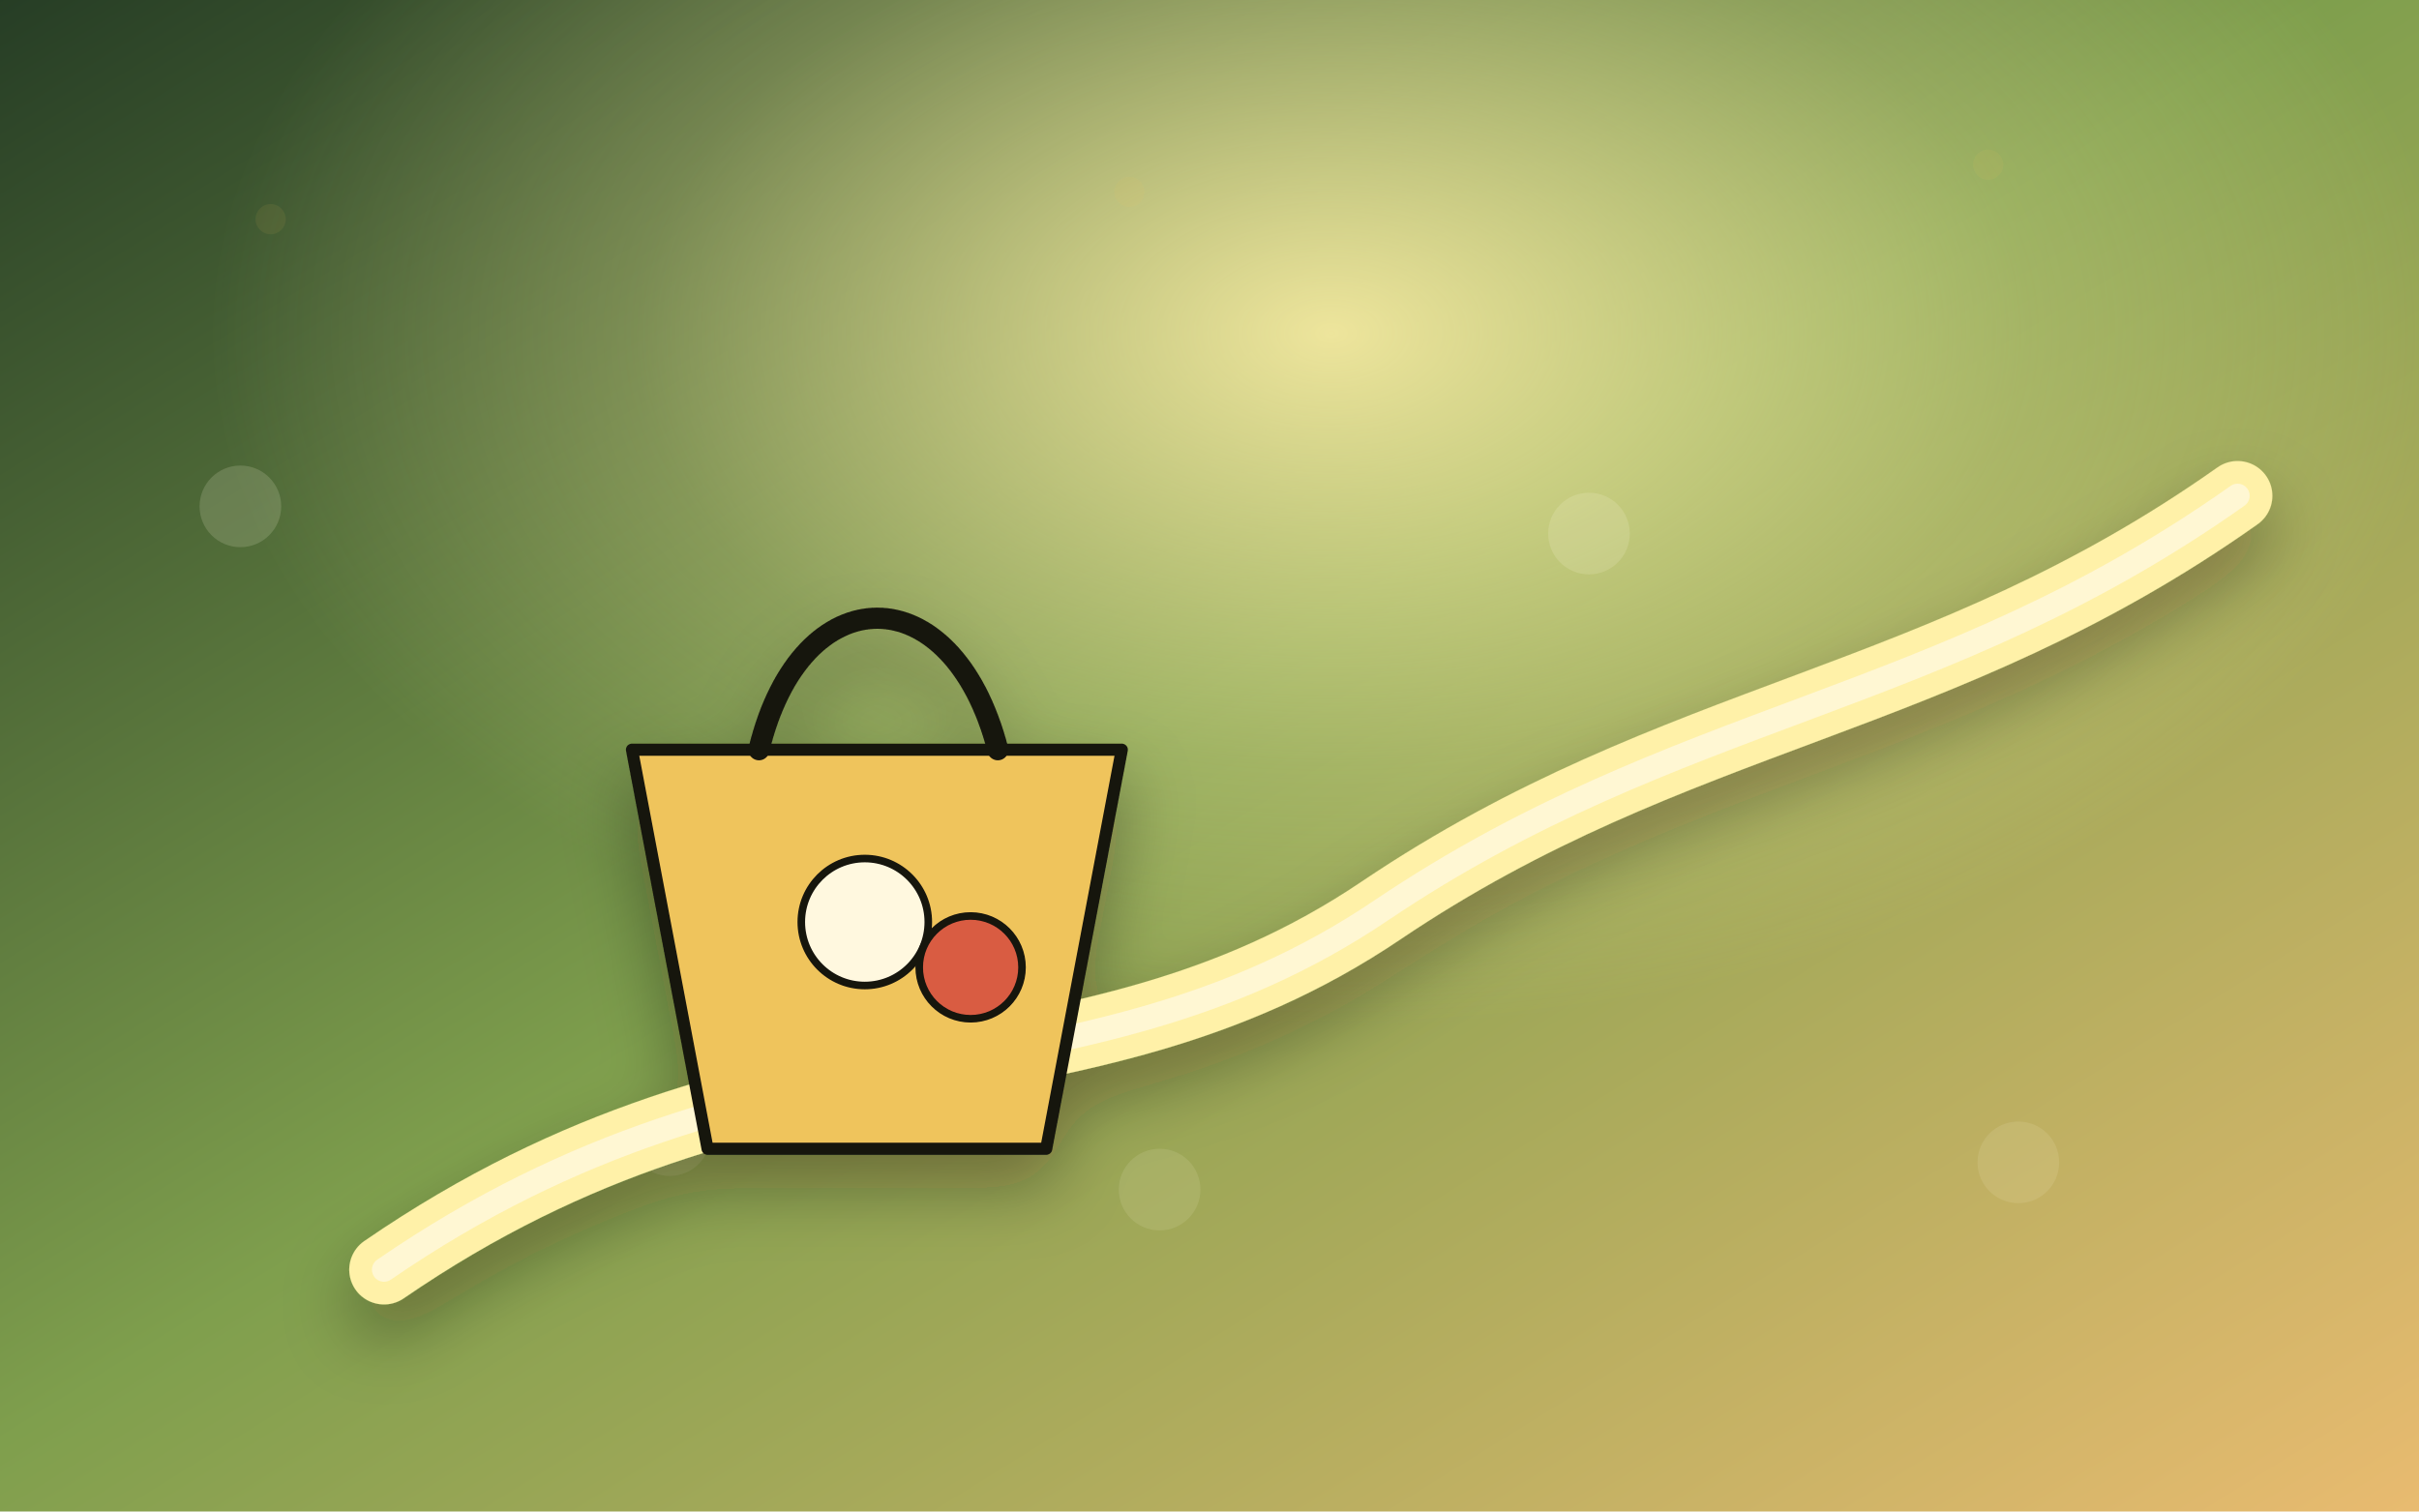
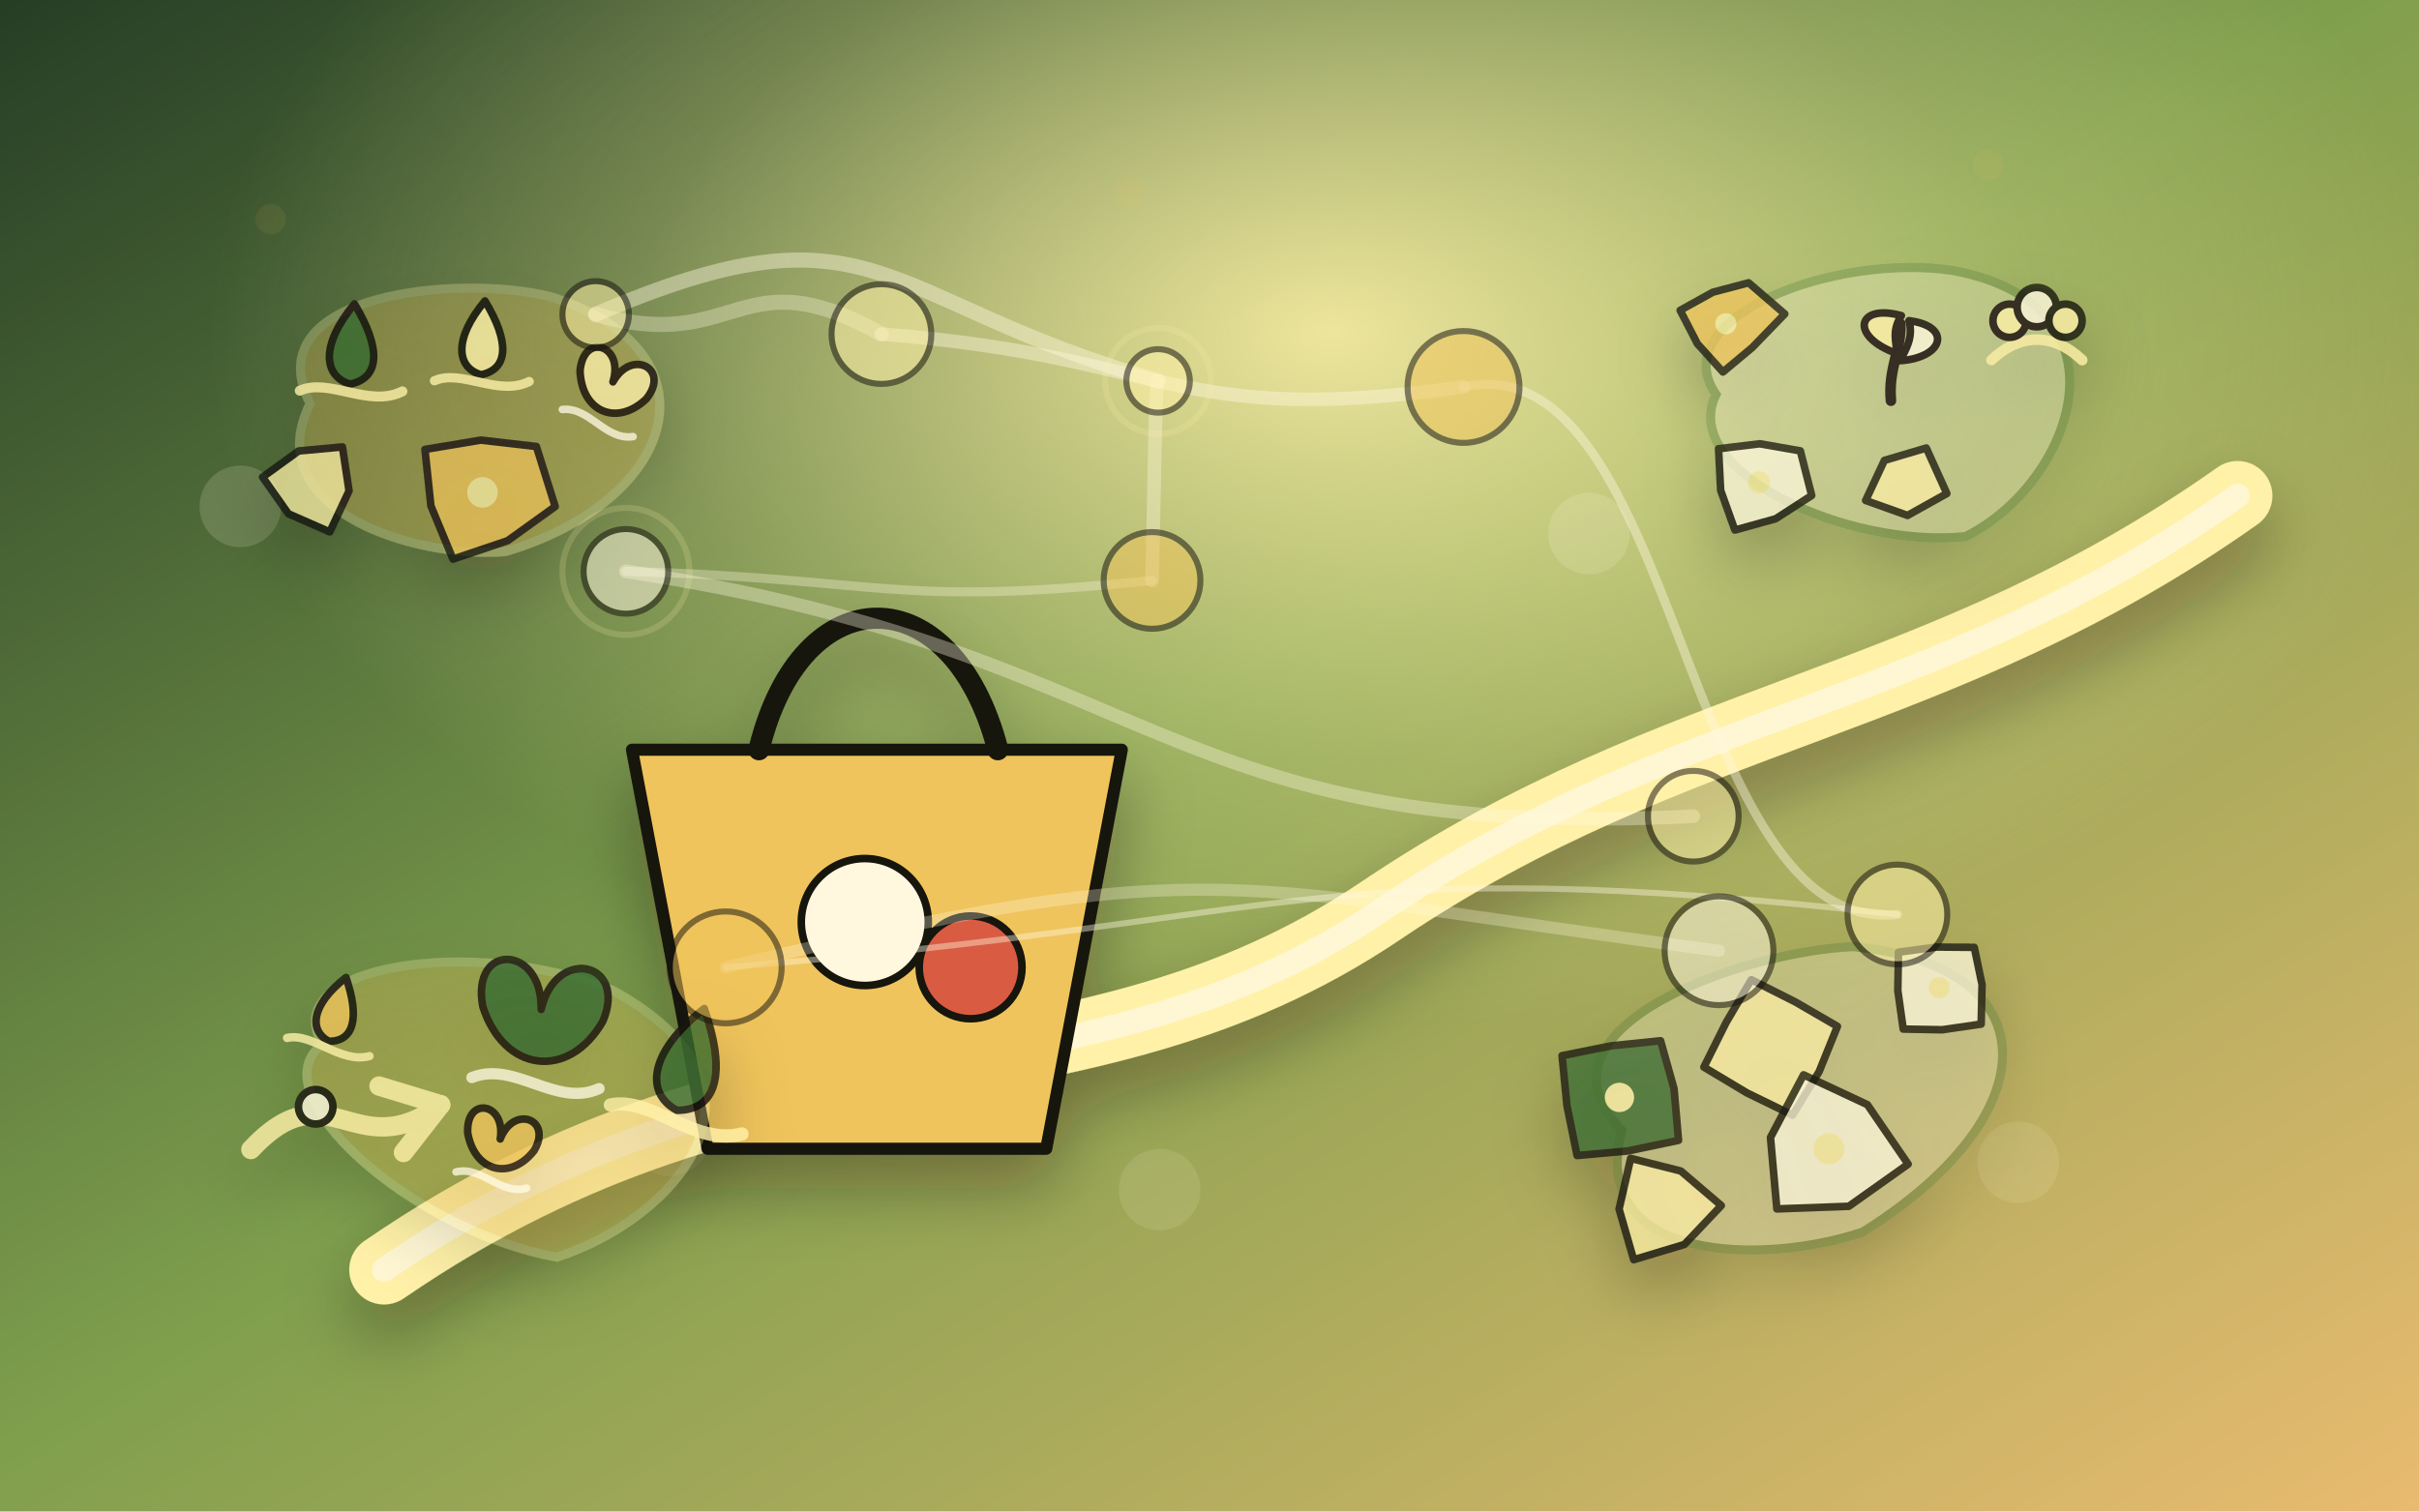
<svg xmlns="http://www.w3.org/2000/svg" width="1600" height="1000" viewBox="0 0 1600 1000" role="img" aria-labelledby="title desc">
  <defs>
    <linearGradient id="posterBg" x1="0" y1="0" x2="1" y2="1">
      <stop offset="0%" stop-color="#263d25" />
      <stop offset="48%" stop-color="#7f9f4d" />
      <stop offset="100%" stop-color="#e9bb70" />
    </linearGradient>
    <radialGradient id="warmGlow" cx="55%" cy="22%" r="46%">
      <stop offset="0%" stop-color="#fff1a8" stop-opacity=".88" />
      <stop offset="62%" stop-color="#fff1a8" stop-opacity=".24" />
      <stop offset="100%" stop-color="#fff1a8" stop-opacity="0" />
    </radialGradient>
    <filter id="posterShadow" x="-20%" y="-20%" width="140%" height="150%">
      <feDropShadow dx="0" dy="22" stdDeviation="22" flood-color="#140d08" flood-opacity=".32" />
    </filter>
    <filter id="hardInk" x="-20%" y="-20%" width="140%" height="150%">
      <feDropShadow dx="6" dy="8" stdDeviation="0" flood-color="#12100c" flood-opacity=".34" />
    </filter>
    <style>
      .ink { stroke: #16120d; stroke-width: 8; stroke-linecap: round; stroke-linejoin: round; }
      .thin { stroke: #16120d; stroke-width: 5; stroke-linecap: round; stroke-linejoin: round; }
    </style>
  </defs>
  <rect width="1600" height="1000" fill="url(#posterBg)" />
  <rect width="1600" height="1000" fill="url(#warmGlow)" />
  <circle cx="1315" cy="109" r="10" fill="#efc45b" opacity="0.08" />
  <circle cx="443" cy="751" r="27" fill="#fff8df" opacity="0.11" />
  <circle cx="1031" cy="543" r="10" fill="#efc45b" opacity="0.13" />
  <circle cx="159" cy="335" r="27" fill="#fff8df" opacity="0.16" />
  <circle cx="747" cy="127" r="10" fill="#efc45b" opacity="0.08" />
  <circle cx="1335" cy="769" r="27" fill="#fff8df" opacity="0.11" />
  <circle cx="463" cy="561" r="10" fill="#efc45b" opacity="0.13" />
  <circle cx="1051" cy="353" r="27" fill="#fff8df" opacity="0.16" />
  <circle cx="179" cy="145" r="10" fill="#efc45b" opacity="0.08" />
  <circle cx="767" cy="787" r="27" fill="#fff8df" opacity="0.11" />
  <g filter="url(#posterShadow)">
    <g id="poster-growth-market-river">
      <path d="M254 840 C510 664 710 740 914 602 C1110 470 1282 468 1480 328" fill="none" stroke="#fff1a8" stroke-width="46" stroke-linecap="round" />
      <path d="M254 840 C510 664 710 740 914 602 C1110 470 1282 468 1480 328" fill="none" stroke="#fff8df" stroke-width="16" stroke-linecap="round" opacity=".78" />
      <path d="M418 496 L742 496 L692 760 L468 760Z" fill="#efc45b" class="ink" />
      <path d="M502 496 C530 380 630 380 660 496" fill="none" stroke="#16120d" stroke-width="14" stroke-linecap="round" />
      <circle cx="572" cy="610" r="42" fill="#fff8df" class="thin" />
      <circle cx="642" cy="640" r="34" fill="#d95b42" class="thin" />
    </g>
  </g>
+   <g id="semantic-layer-icons" filter="url(#posterShadow)">
+     <g transform="rotate(3.0 319.0 273.0)" opacity=".92">
+       <path d="M205.0 273.0 C164.0 202.0 299.0 182.0 360.0 194.0 C474.0 223.0 454.0 323.0 339.0 364.0 C278.0 372.0 174.0 344.0 205.0 273.0Z" fill="#efc45b" opacity=".28" stroke="#fff1a8" stroke-width="6" />
+       <g opacity=".86">
+         <path d="M230.8 205.6 C209.4 234.2 213.0 254.6 230.8 258.7 C250.2 253.6 250.2 234.2 230.8 205.6Z" fill="#386b32" class="thin" />
+         <path d="M197.7 264.8 C216.5 255.1 244.1 274.0 265.5 261.7" fill="none" stroke="#fff1a8" stroke-width="6.6" stroke-linecap="round" />
+       </g>
+       <g opacity=".86">
+         <path d="M316.9 199.1 C297.2 225.4 300.4 244.2 316.9 248.0 C334.8 243.3 334.8 225.4 316.9 199.1Z" fill="#fff1a8" class="thin" />
+         <path d="M286.3 253.6 C303.7 244.7 329.1 262.1 348.9 250.8" fill="none" stroke="#fff1a8" stroke-width="6.1" stroke-linecap="round" />
+       </g>
+       <g transform="rotate(20 403.0 254.2)" opacity=".84">
+         <path d="M379.2 249.8 C371.3 225.2 399.5 222.6 402.1 248.1 C404.8 222.6 433.8 225.2 426.8 249.8 C416.2 274.5 390.7 274.5 379.2 249.8Z" fill="#fff1a8" class="thin" />
+         <path d="M378.4 278.0 C394.2 269.2 412.7 285.9 428.5 276.2" fill="none" stroke="#fff8df" stroke-width="5.0" stroke-linecap="round" />
+       </g>
+       <g opacity=".78">
+         <polygon points="233.7,329.3 222.4,357.1 194.4,346.5 176.1,323.2 199.0,304.7 227.8,300.5" fill="#fff1a8" class="thin" />
+         <circle cx="208.8" cy="326.7" r="6.9" fill="#fff1a8" />
+       </g>
+       <g opacity=".78">
+         <polygon points="370.4,332.5 340.2,356.7 304.7,370.8 288.3,336.4 282.4,299.3 319.0,291.2 355.9,293.5" fill="#efc45b" class="thin" />
+         <circle cx="321.9" cy="325.7" r="10.1" fill="#fff1a8" />
+       </g>
+     </g>
+     <g transform="rotate(0.0 1257.0 261.0)" opacity=".92">
+       <path d="M1135.0 261.0 C1100.0 210.0 1214.0 167.0 1292.0 179.0 C1414.0 202.0 1371.0 320.0 1300.0 355.0 C1222.0 363.0 1110.0 312.0 1135.0 261.0Z" fill="#fff8df" opacity=".28" stroke="#386b32" stroke-width="6" />
+       <g opacity=".78">
+         <polygon points="1159.0,229.9 1139.6,246.1 1122.7,227.4 1111.3,205.3 1133.0,193.3 1156.6,187.1 1180.5,207.7" fill="#efc45b" class="thin" />
+         <circle cx="1141.5" cy="214.2" r="7.0" fill="#fff1a8" />
+       </g>
+       <g transform="rotate(7 1253.9 239.2)" opacity=".86">
+         <path d="M1253.9 265.3 C1249.4 244.6 1256.6 231.1 1253.9 214.0" fill="none" stroke="#16120d" stroke-width="7.0" stroke-linecap="round" />
+         <path d="M1253.9 233.8 C1221.5 226.6 1223.3 204.1 1253.9 208.6 C1248.5 219.4 1253.0 226.6 1253.9 233.8Z" fill="#fff1a8" class="thin" />
+         <path d="M1256.6 238.3 C1285.4 232.9 1288.1 211.3 1259.3 211.3 C1263.8 222.1 1259.3 231.1 1256.6 238.3Z" fill="#fff8df" class="thin" />
+       </g>
+       <g opacity=".86">
+         <path d="M1317.2 238.2 C1336.2 220.2 1358.2 220.2 1377.2 238.2" fill="none" stroke="#fff1a8" stroke-width="7.0" stroke-linecap="round" />
+         <circle cx="1329.2" cy="212.2" r="11.0" fill="#fff1a8" class="thin" />
+         <circle cx="1347.2" cy="203.2" r="13.0" fill="#fff8df" class="thin" />
+         <circle cx="1366.2" cy="212.2" r="11.0" fill="#fff1a8" class="thin" />
+       </g>
+       <g opacity=".78">
+         <polygon points="1198.3,327.8 1174.5,343.2 1147.5,350.7 1138.1,324.4 1136.7,296.9 1164.0,293.6 1190.8,298.3" fill="#fff8df" class="thin" />
+         <circle cx="1163.5" cy="319.1" r="7.3" fill="#fff1a8" />
+       </g>
+       <g opacity=".78">
+         <polygon points="1287.7,326.5 1261.7,341.0 1234.0,331.1 1246.4,304.6 1274.1,296.4" fill="#fff1a8" class="thin" />
+         <circle cx="1259.9" cy="320.1" r="5.9" fill="#fff1a8" />
+       </g>
+     </g>
+     <g transform="rotate(15.0 341.0 725.0)" opacity=".92">
+       <path d="M209.0 725.0 C165.0 683.0 287.0 629.0 385.0 641.0 C517.0 673.0 463.0 777.0 395.0 821.0 C297.0 829.0 175.0 767.0 209.0 725.0Z" fill="#efc45b" opacity=".28" stroke="#fff1a8" stroke-width="6" />
+       <g opacity=".86">
+         <path d="M212.4 678.4 C194.7 701.9 197.7 718.7 212.4 722.1 C228.3 717.9 228.3 701.9 212.4 678.4Z" fill="#efc45b" class="thin" />
+         <path d="M185.1 727.1 C200.6 719.1 223.3 734.7 240.9 724.6" fill="none" stroke="#fff1a8" stroke-width="5.5" stroke-linecap="round" />
+       </g>
+       <g transform="rotate(-8 345.5 675.4)" opacity=".84">
+         <path d="M305.5 668.0 C292.2 626.6 339.6 622.2 344.0 665.1 C348.4 622.2 397.3 626.6 385.4 668.0 C367.7 709.5 324.8 709.5 305.5 668.0Z" fill="#386b32" class="thin" />
+         <path d="M304.0 715.4 C330.7 700.6 361.8 728.7 388.4 712.4" fill="none" stroke="#fff8df" stroke-width="7.4" stroke-linecap="round" />
+       </g>
+       <g opacity=".86">
+         <path d="M446.6 636.9 C418.5 674.4 423.2 701.2 446.6 706.6 C472.1 699.9 472.1 674.4 446.6 636.9Z" fill="#386b32" class="thin" />
+         <path d="M403.1 714.6 C427.8 701.9 464.0 726.7 492.2 710.6" fill="none" stroke="#fff1a8" stroke-width="8.7" stroke-linecap="round" />
+       </g>
+       <g opacity=".86">
+         <path d="M181.1 804.6 C216.6 737.8 250.7 798.9 294.7 743.5" fill="none" stroke="#fff1a8" stroke-width="12.8" stroke-linecap="round" />
+         <path d="M294.7 743.5 L252.1 742.1 M294.7 743.5 L279.1 780.4" fill="none" stroke="#fff1a8" stroke-width="12.8" stroke-linecap="round" />
+         <circle cx="215.2" cy="766.2" r="11.4" fill="#fff8df" class="thin" />
+       </g>
+       <g transform="rotate(0 339.5 761.1)" opacity=".84">
+         <path d="M316.8 756.9 C309.2 733.4 336.1 730.8 338.6 755.2 C341.2 730.8 368.9 733.4 362.2 756.9 C352.1 780.4 327.7 780.4 316.8 756.9Z" fill="#efc45b" class="thin" />
+         <path d="M316.0 783.8 C331.1 775.4 348.7 791.3 363.8 782.1" fill="none" stroke="#fff8df" stroke-width="5.0" stroke-linecap="round" />
+       </g>
+     </g>
+     <g transform="rotate(-12.0 1194.0 722.0)" opacity=".92">
+       <path d="M1070.0 722.0 C1019.0 641.0 1176.0 623.0 1245.0 635.0 C1369.0 674.0 1351.0 770.0 1212.0 821.0 C1143.0 829.0 1029.0 803.0 1070.0 722.0Z" fill="#fff8df" opacity=".28" stroke="#386b32" stroke-width="6" />
+       <g opacity=".78">
+         <polygon points="1109.5,702.3 1105.3,736.3 1071.1,736.2 1037.6,732.2 1037.9,698.5 1041.6,665.5 1074.8,665.9 1107.4,669.4" fill="#386b32" class="thin" />
+         <circle cx="1073.0" cy="700.4" r="9.7" fill="#fff1a8" />
+       </g>
+       <g opacity=".78">
+         <polygon points="1205.7,711.2 1182.6,735.7 1156.1,715.0 1131.8,692.4 1152.4,666.5 1174.5,642.4 1199.9,662.8 1223.8,684.4" fill="#fff1a8" class="thin" />
+         <circle cx="1178.5" cy="688.4" r="9.9" fill="#fff1a8" />
+       </g>
+       <g opacity=".78">
+         <polygon points="1323.1,677.3 1317.1,702.7 1291.1,701.0 1266.0,695.2 1267.8,669.5 1273.5,644.8 1298.8,646.7 1323.2,652.1" fill="#fff8df" class="thin" />
+         <circle cx="1295.0" cy="673.4" r="6.9" fill="#fff1a8" />
+       </g>
+       <g opacity=".78">
+         <polygon points="1124.0,784.4 1094.8,804.5 1059.9,807.4 1057.4,772.6 1071.9,741.4 1102.6,756.5" fill="#fff1a8" class="thin" />
+         <circle cx="1085.0" cy="777.5" r="8.5" fill="#fff1a8" />
+       </g>
+       <g opacity=".78">
+         <polygon points="1250.6,783.3 1206.4,802.4 1159.5,794.2 1165.2,747.1 1195.2,711.1 1232.4,739.2" fill="#fff8df" class="thin" />
+         <circle cx="1201.5" cy="762.5" r="10.2" fill="#fff1a8" />
+       </g>
+     </g>
+   </g>
+   <g id="root-constellation">
+     <path d="M1137.0 629.0 C808.5 586.0 808.5 561.0 480.0 640.0" fill="none" stroke="#fff8df" stroke-width="8" stroke-linecap="round" opacity="0.30" />
+     <path d="M480.0 640.0 C867.5 609.0 867.5 562.0 1255.0 605.0" fill="none" stroke="#fff8df" stroke-width="4" stroke-linecap="round" opacity="0.42" />
+     <path d="M1255.0 605.0 C1111.5 620.0 1111.5 225.0 968.0 256.0" fill="none" stroke="#fff8df" stroke-width="6" stroke-linecap="round" opacity="0.42" />
+     <path d="M968.0 256.0 C775.5 283.0 775.5 236.0 583.0 221.0" fill="none" stroke="#fff8df" stroke-width="9" stroke-linecap="round" opacity="0.42" />
+     <path d="M583.0 221.0 C488.5 168.0 488.5 235.0 394.0 208.0" fill="none" stroke="#fff8df" stroke-width="10" stroke-linecap="round" opacity="0.32" />
+     <path d="M394.0 208.0 C580.0 128.0 580.0 199.0 766.0 252.0" fill="none" stroke="#fff8df" stroke-width="10" stroke-linecap="round" opacity="0.43" />
+     <path d="M766.0 252.0 C764.0 257.0 764.0 304.0 762.0 384.0" fill="none" stroke="#fff8df" stroke-width="9" stroke-linecap="round" opacity="0.37" />
+     <path d="M762.0 384.0 C588.0 402.0 588.0 383.0 414.0 378.0" fill="none" stroke="#fff8df" stroke-width="6" stroke-linecap="round" opacity="0.33" />
+     <path d="M414.0 378.0 C767.0 431.0 767.0 558.0 1120.0 540.0" fill="none" stroke="#fff8df" stroke-width="9" stroke-linecap="round" opacity="0.35" />
+     <circle cx="1137.0" cy="629.0" r="36" fill="#fff8df" opacity=".52" stroke="#16120d" stroke-width="4" />
+     <circle cx="480.0" cy="640.0" r="37" fill="#efc45b" opacity=".52" stroke="#16120d" stroke-width="4" />
+     <circle cx="1255.0" cy="605.0" r="33" fill="#fff1a8" opacity=".52" stroke="#16120d" stroke-width="4" />
+     <circle cx="968.0" cy="256.0" r="37" fill="#efc45b" opacity=".52" stroke="#16120d" stroke-width="4" />
+     <circle cx="583.0" cy="221.0" r="33" fill="#fff1a8" opacity=".52" stroke="#16120d" stroke-width="4" />
+     <circle cx="394.0" cy="208.0" r="22" fill="#fff1a8" opacity=".52" stroke="#16120d" stroke-width="4" />
+     <circle cx="766.0" cy="252.0" r="21" fill="#fff1a8" opacity=".52" stroke="#16120d" stroke-width="4" />
+     <circle cx="766.0" cy="252.0" r="35" fill="none" stroke="#fff1a8" stroke-width="4" opacity=".18" />
+     <circle cx="762.0" cy="384.0" r="32" fill="#efc45b" opacity=".52" stroke="#16120d" stroke-width="4" />
+     <circle cx="414.0" cy="378.0" r="28" fill="#fff8df" opacity=".52" stroke="#16120d" stroke-width="4" />
+     <circle cx="414.0" cy="378.0" r="42" fill="none" stroke="#fff1a8" stroke-width="4" opacity=".18" />
+     <circle cx="1120.0" cy="540.0" r="30" fill="#fff1a8" opacity=".52" stroke="#16120d" stroke-width="4" />
+   </g>
</svg>
